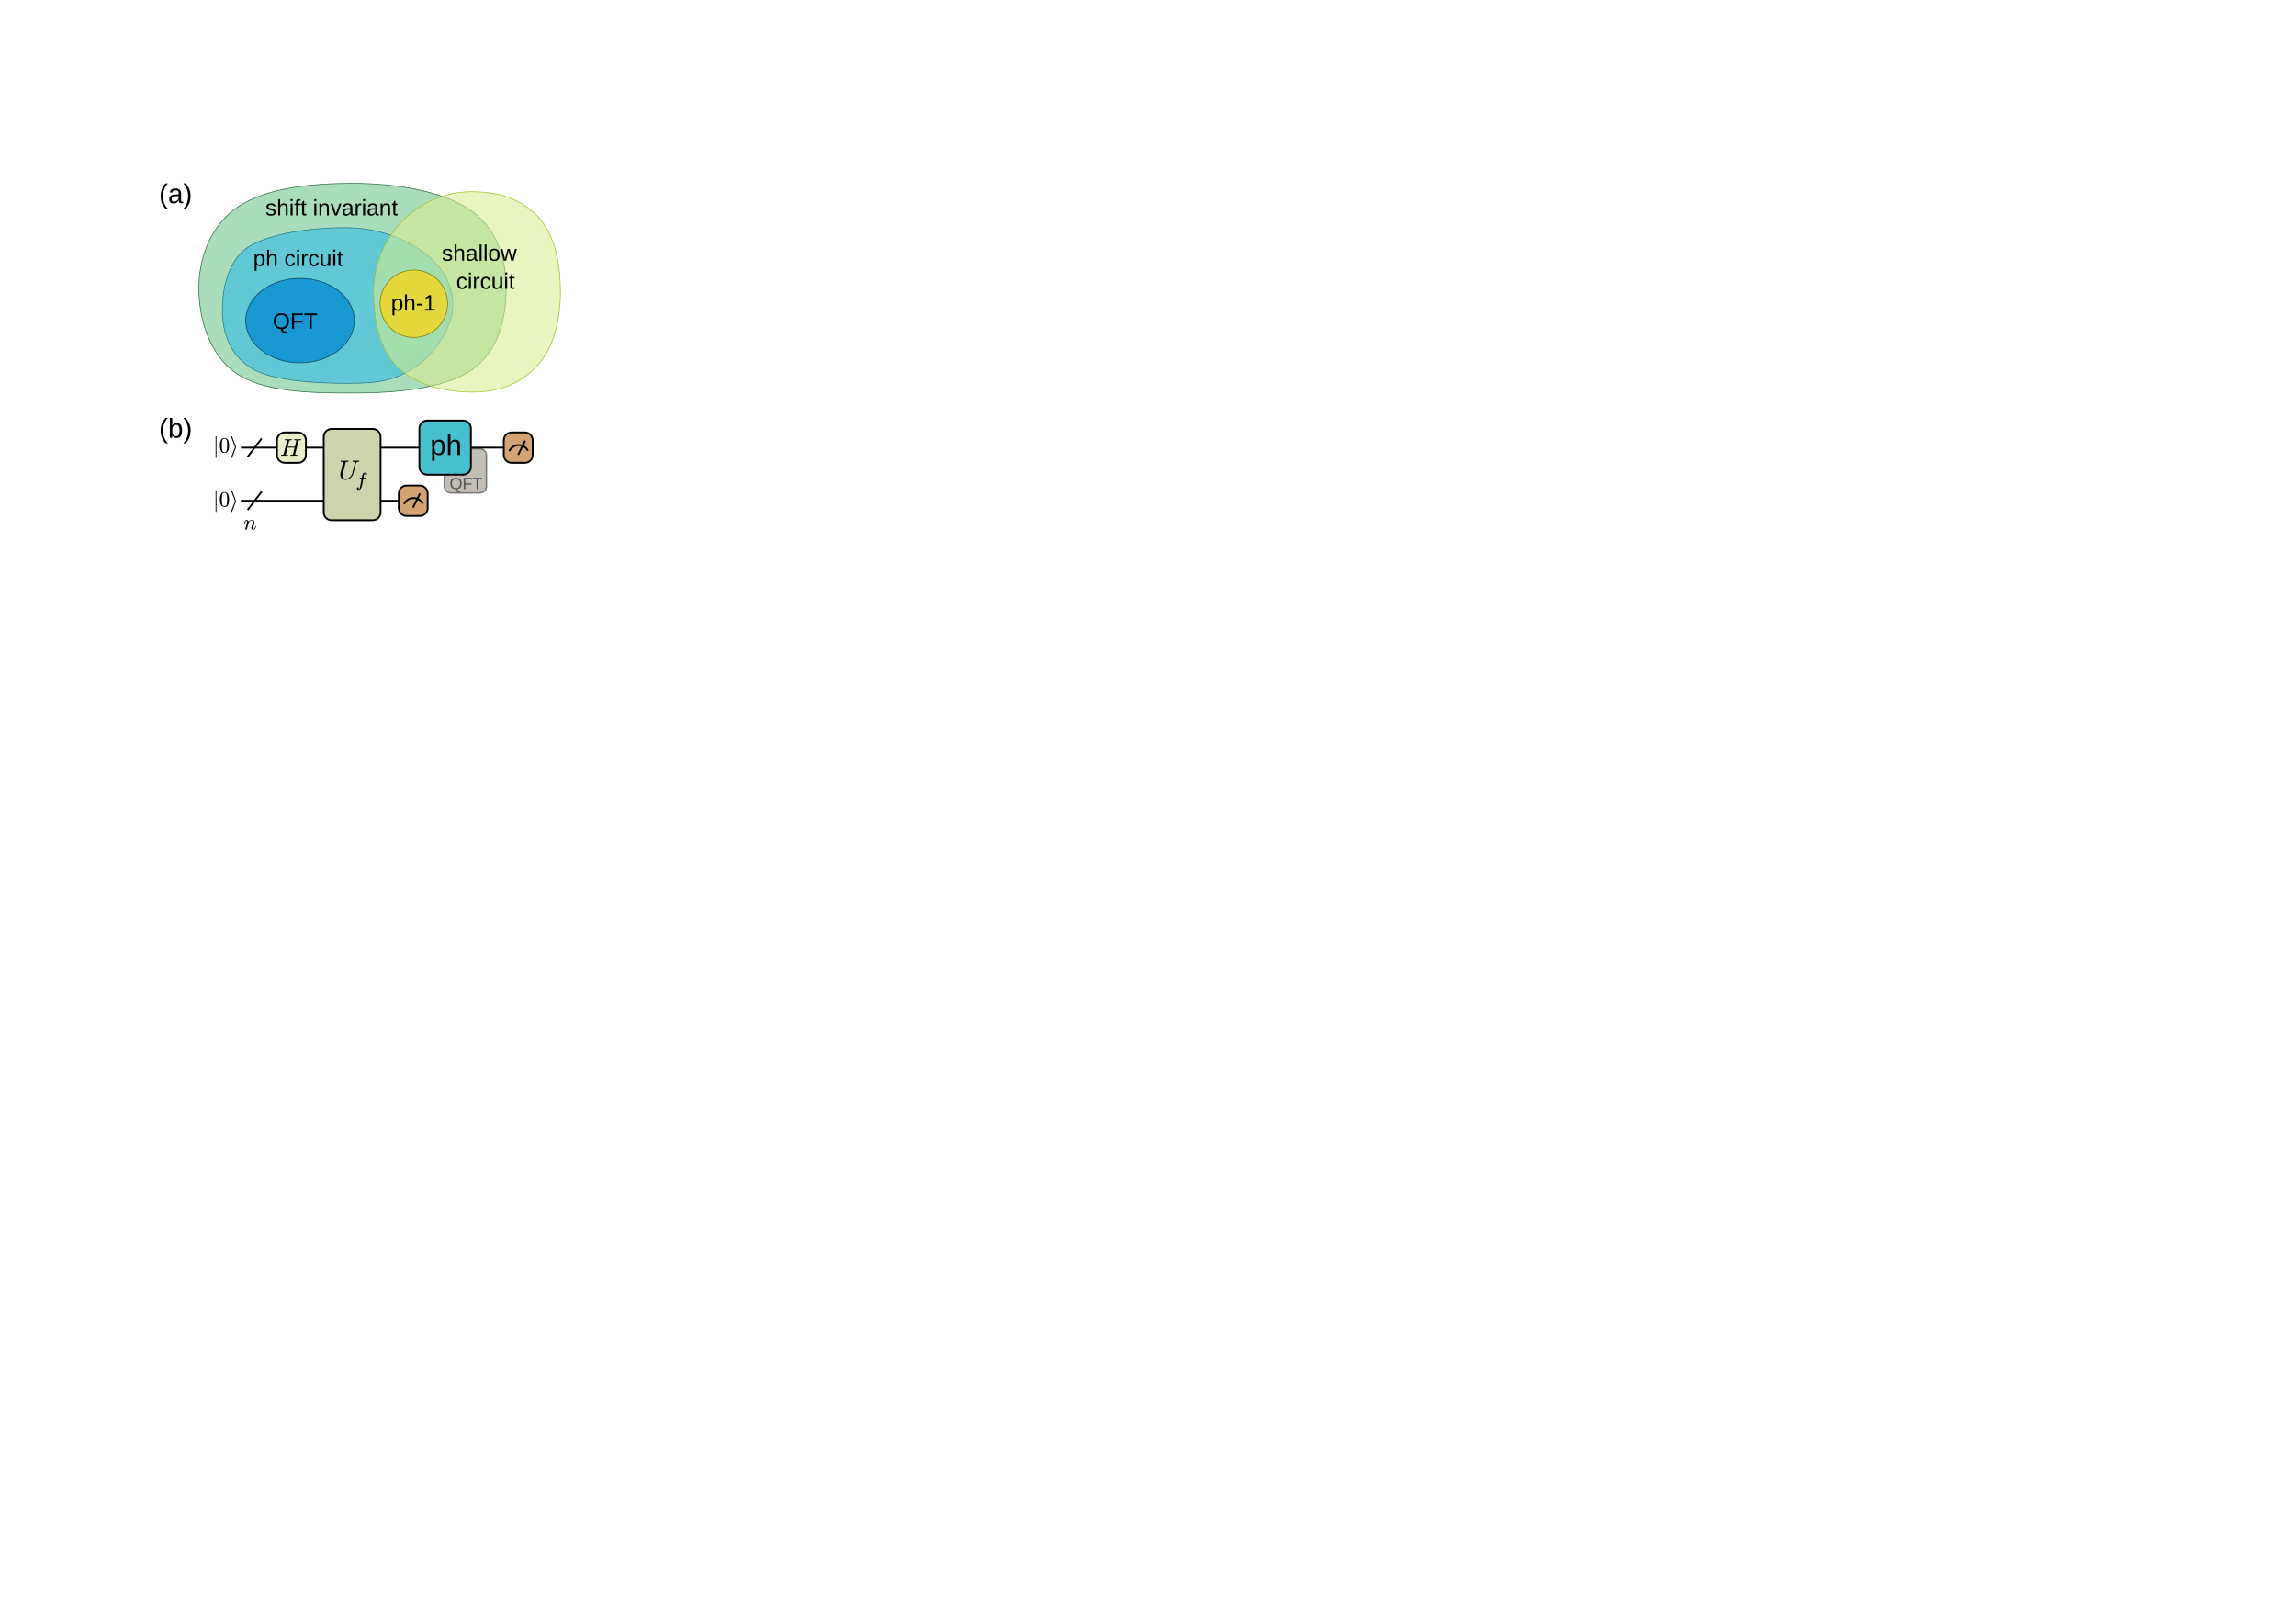
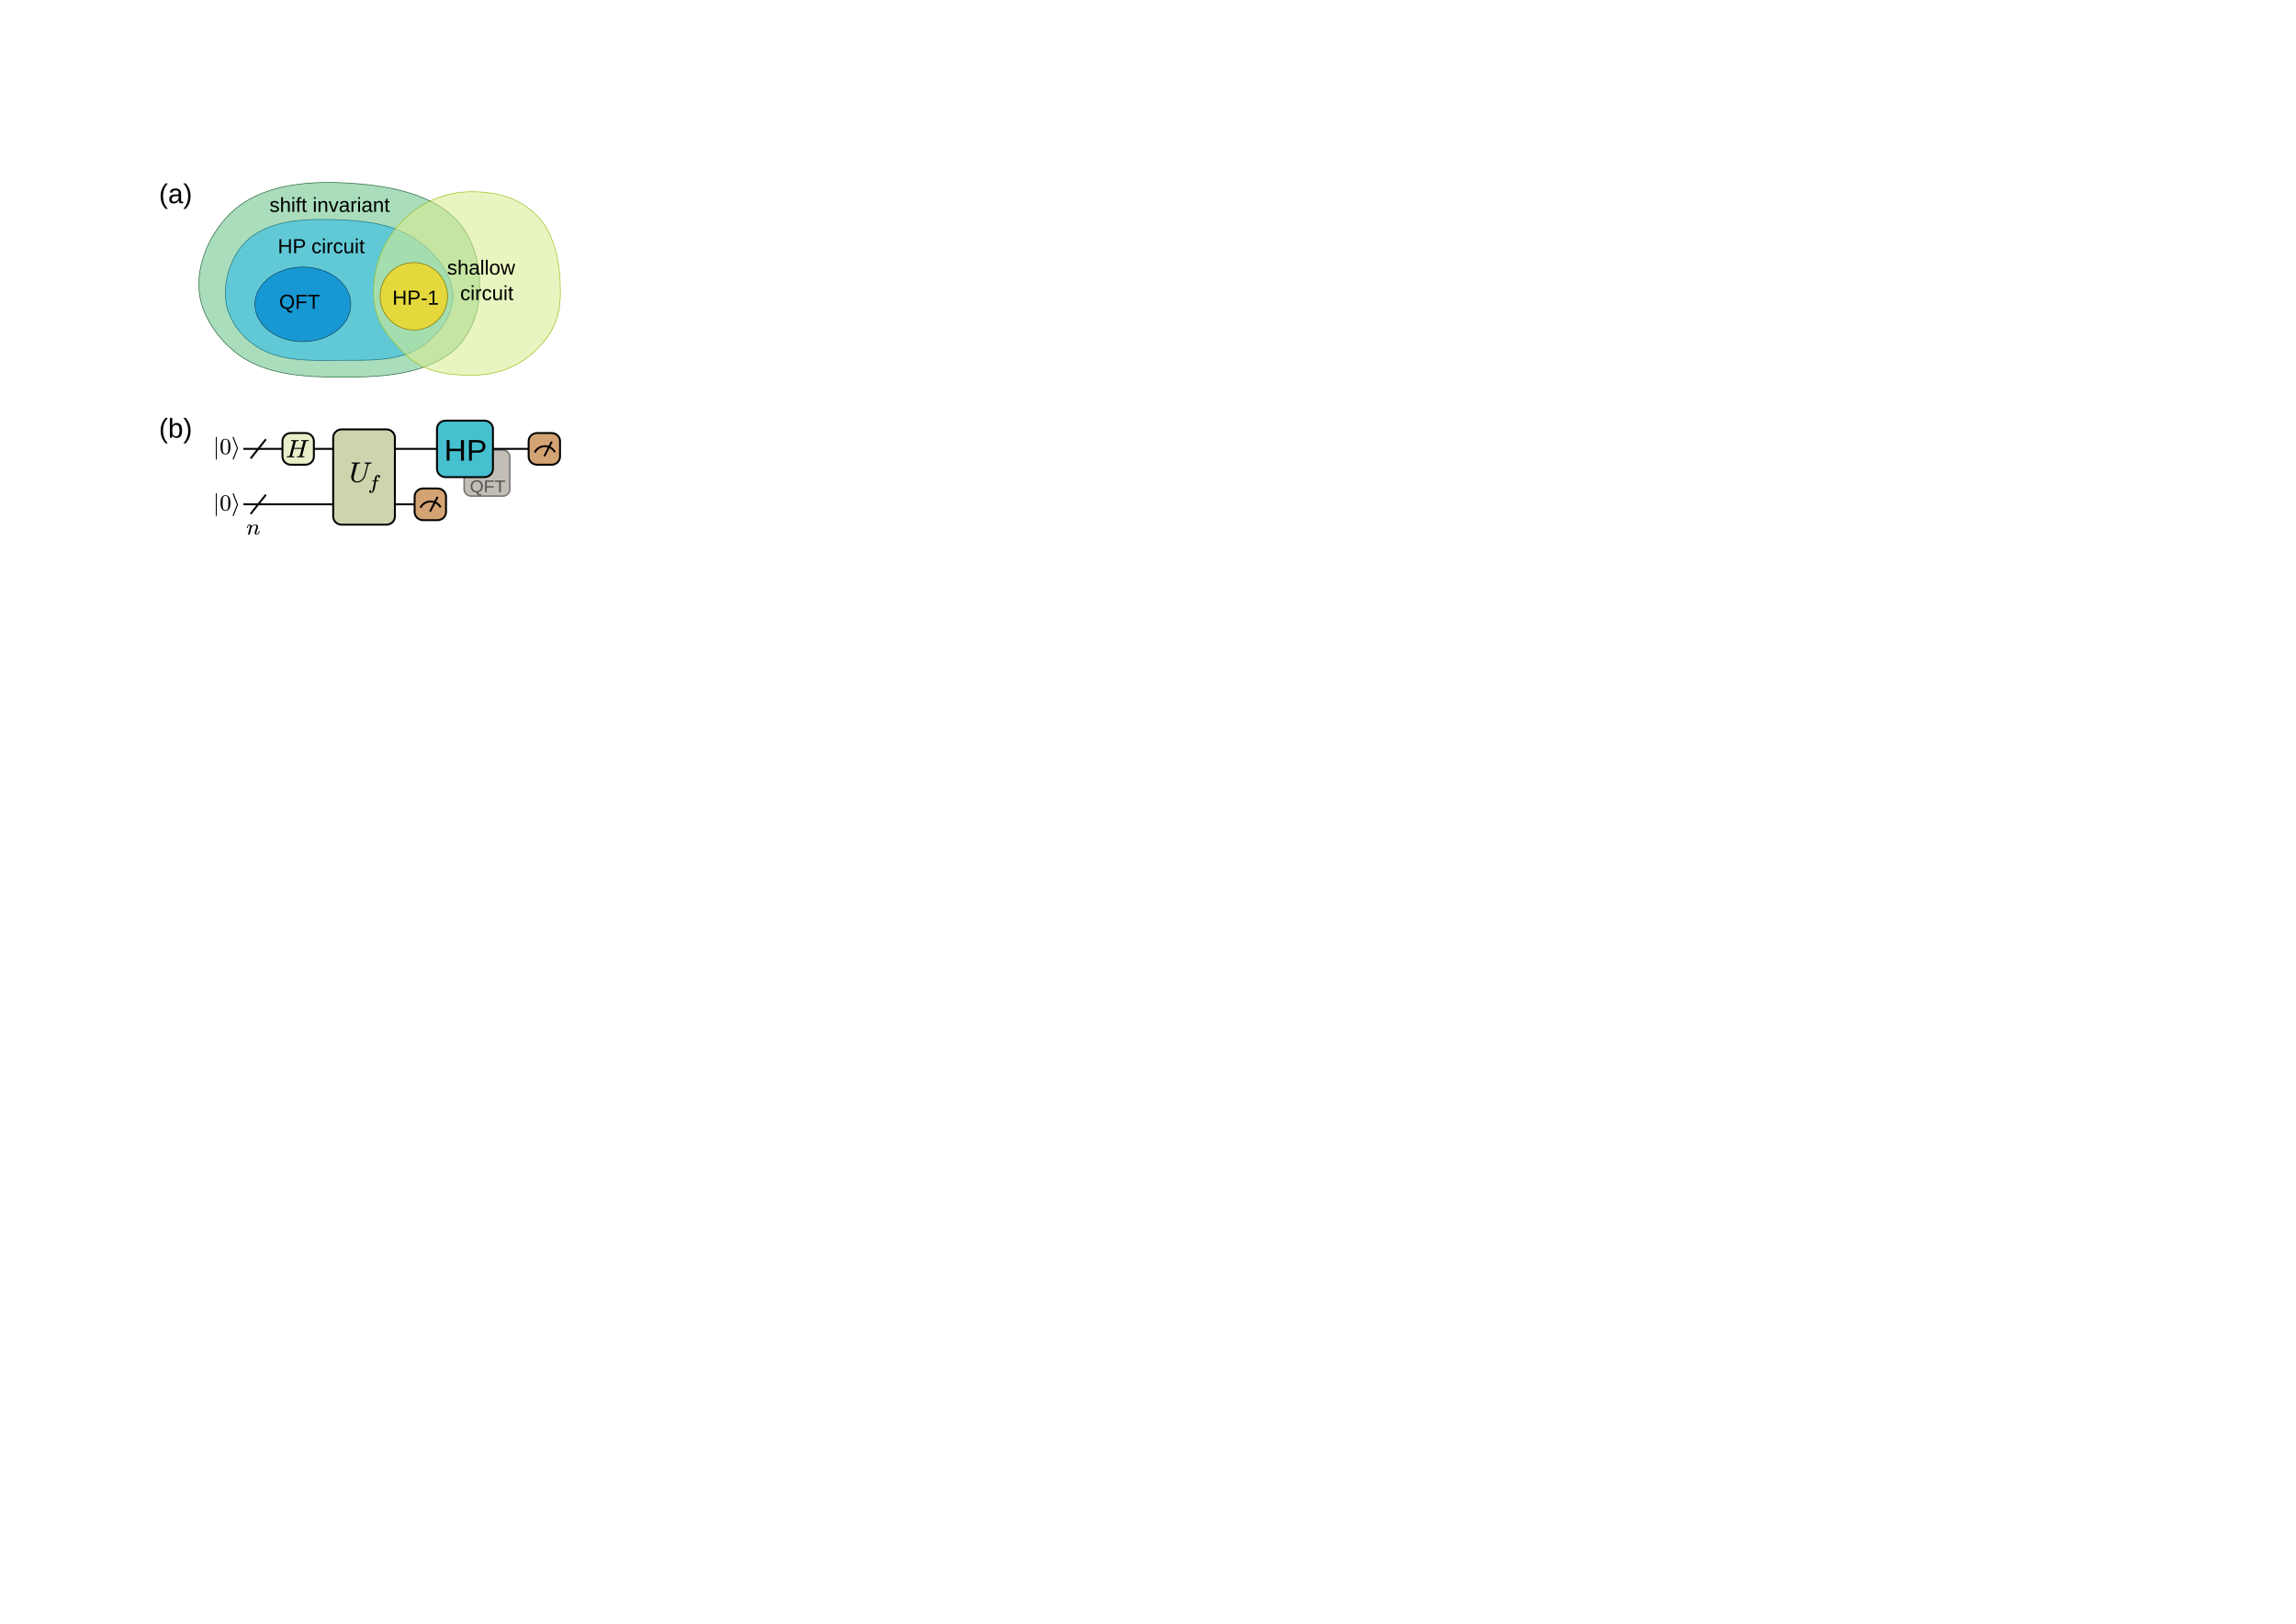
<svg xmlns="http://www.w3.org/2000/svg" width="297mm" height="210mm" viewBox="0 0 297 210" version="1.1" id="svg1" xml:space="preserve">
  <defs id="defs1">
    <rect x="44.901" y="72.125" width="240.77" height="224.86" id="rect1" />
  </defs>
  <g id="layer5" />
  <g id="layer4" style="display:inline">
    <text xml:space="preserve" style="font-style:normal;font-variant:normal;font-weight:normal;font-stretch:normal;font-size:3.528px;font-family:Arial;-inkscape-font-specification:Arial;writing-mode:lr-tb;direction:ltr;fill:#000000;fill-opacity:1;stroke:none;stroke-width:0.1;stroke-dasharray:none;stroke-opacity:0.98" x="20.564" y="56.609" id="text43">
      <tspan id="tspan43" style="fill:#000000;fill-opacity:1;stroke:none;stroke-width:0.1" x="20.564" y="56.609">(b)</tspan>
    </text>
-     <rect style="fill:#b6b1a7;fill-opacity:0.833;stroke:#797979;stroke-width:0.192;stroke-opacity:1" id="rect31" width="5.436" height="5.708" x="57.482" y="58.039" rx="0.833" ry="0.833" />
-     <path style="fill:none;stroke:#000000;stroke-width:0.233;stroke-opacity:1" d="m 31.166,57.896 36.268,2e-6" id="path5" />
-     <path style="fill:none;stroke:#000000;stroke-width:0.233;stroke-opacity:1" d="M 31.166,64.766 H 54.77" id="path6" />
-     <rect style="fill:#ccd5ae;fill-opacity:1;stroke:#000000;stroke-width:0.233;stroke-opacity:1" id="rect6" width="7.354" height="11.807" x="41.875" y="55.481" ry="1.012" rx="1.012" />
-     <path style="fill:none;stroke:#000000;stroke-width:0.233;stroke-opacity:1" d="m 33.855,56.705 -1.819,2.381" id="path8" />
-     <path style="fill:none;stroke:#000000;stroke-width:0.233;stroke-opacity:1" d="m 33.855,63.576 -1.819,2.381" id="path9" />
-     <rect style="fill:#e9edc9;fill-opacity:1;stroke:#000000;stroke-width:0.233;stroke-opacity:1" id="rect43" width="3.742" height="3.929" x="35.832" y="55.931" rx="1.012" ry="1.012" />
-     <rect style="fill:#d4a373;fill-opacity:1;stroke:#000000;stroke-width:0.233;stroke-opacity:1" id="rect51" width="3.742" height="3.929" x="51.58" y="62.802" rx="1.012" ry="1.012" />
-     <text xml:space="preserve" style="font-style:normal;font-variant:normal;font-weight:normal;font-stretch:normal;font-size:2.117px;font-family:Arial;-inkscape-font-specification:Arial;writing-mode:lr-tb;direction:ltr;fill:#545454;fill-opacity:1;stroke:none;stroke-width:0.116;stroke-dasharray:none;stroke-opacity:1" x="58.163" y="63.269" id="text31">
-       <tspan id="tspan31" style="font-size:2.117px;fill:#545454;fill-opacity:1;stroke:none;stroke-width:0.116" x="58.163" y="63.269">QFT</tspan>
+     <rect style="fill:#b6b1a7;fill-opacity:0.833;stroke:#797979;stroke-width:0.204;stroke-opacity:1" id="rect31" width="5.901" height="5.956" x="60.042" y="58.204" rx="0.904" ry="0.869" />
+     <path style="fill:none;stroke:#000000;stroke-width:0.248;stroke-opacity:1" d="m 31.474,58.054 39.371,2e-6" id="path5" />
+     <path style="fill:none;stroke:#000000;stroke-width:0.248;stroke-opacity:1" d="M 31.474,65.224 H 57.097" id="path6" />
+     <rect style="fill:#ccd5ae;fill-opacity:1;stroke:#000000;stroke-width:0.248;stroke-opacity:1" id="rect6" width="7.983" height="12.321" x="43.099" y="55.535" ry="1.056" rx="1.098" />
+     <path style="fill:none;stroke:#000000;stroke-width:0.248;stroke-opacity:1" d="m 34.393,56.812 -1.975,2.485" id="path8" />
+     <path style="fill:none;stroke:#000000;stroke-width:0.248;stroke-opacity:1" d="m 34.393,63.982 -1.975,2.485" id="path9" />
+     <rect style="fill:#e9edc9;fill-opacity:1;stroke:#000000;stroke-width:0.248;stroke-opacity:1" id="rect43" width="4.062" height="4.1" x="36.539" y="56.004" rx="1.098" ry="1.056" />
+     <rect style="fill:#d4a373;fill-opacity:1;stroke:#000000;stroke-width:0.248;stroke-opacity:1" id="rect51" width="4.062" height="4.1" x="53.634" y="63.174" rx="1.098" ry="1.056" />
+     <text xml:space="preserve" style="font-style:normal;font-variant:normal;font-weight:normal;font-stretch:normal;font-size:2.253px;font-family:Arial;-inkscape-font-specification:Arial;writing-mode:lr-tb;direction:ltr;fill:#545454;fill-opacity:1;stroke:none;stroke-width:0.124;stroke-dasharray:none;stroke-opacity:1" x="59.592" y="64.931" id="text31" transform="scale(1.019943,0.9804467)">
+       <tspan id="tspan31" style="font-size:2.253px;fill:#545454;fill-opacity:1;stroke:none;stroke-width:0.124" x="59.592" y="64.931">QFT</tspan>
    </text>
-     <rect style="fill:#46bfcf;fill-opacity:1;stroke:#000000;stroke-width:0.235;stroke-opacity:1" id="rect114" width="6.668" height="7.002" x="54.246" y="54.395" rx="1.022" ry="1.022" />
-     <rect style="fill:#d4a373;fill-opacity:1;stroke:#000000;stroke-width:0.233;stroke-opacity:1" id="rect115" width="3.742" height="3.929" x="65.165" y="55.931" rx="1.012" ry="1.012" />
-     <g id="g134" transform="translate(7.607174,-28.44091)">
+     <rect style="fill:#46bfcf;fill-opacity:1;stroke:#000000;stroke-width:0.25;stroke-opacity:1" id="rect114" width="7.239" height="7.306" x="56.528" y="54.401" rx="1.109" ry="1.066" />
+     <rect style="fill:#d4a373;fill-opacity:1;stroke:#000000;stroke-width:0.248;stroke-opacity:1" id="rect115" width="4.062" height="4.1" x="68.382" y="56.004" rx="1.098" ry="1.056" />
+     <g id="g134" transform="matrix(1.085548,0,0,1.043511,5.899627,-32.03888)">
      <path style="fill:none;fill-opacity:1;stroke:#000000;stroke-width:0.233;stroke-dasharray:none;stroke-dashoffset:0;stroke-opacity:1" id="path124" d="m 58.28,86.785 a 1.333,1.333 0 0 1 1.19,-0.783 1.333,1.333 0 0 1 1.218,0.739" />
      <path style="fill:none;fill-opacity:1;stroke:#000000;stroke-width:0.233;stroke-dasharray:none;stroke-dashoffset:0;stroke-opacity:1" d="m 60.324,85.429 -0.9,1.824" id="path126" />
    </g>
-     <g id="g135" transform="translate(-6.004446,-21.59099)">
+     <g id="g135" transform="matrix(1.085548,0,0,1.043511,-8.876443,-24.89092)">
      <path style="fill:none;fill-opacity:1;stroke:#000000;stroke-width:0.233;stroke-dasharray:none;stroke-dashoffset:0;stroke-opacity:1" id="path134" d="m 58.28,86.785 a 1.333,1.333 0 0 1 1.19,-0.783 1.333,1.333 0 0 1 1.218,0.739" />
      <path style="fill:none;fill-opacity:1;stroke:#000000;stroke-width:0.233;stroke-dasharray:none;stroke-dashoffset:0;stroke-opacity:1" d="m 60.324,85.429 -0.9,1.824" id="path135" />
    </g>
-     <text xml:space="preserve" style="font-style:normal;font-variant:normal;font-weight:normal;font-stretch:normal;font-size:3.685px;font-family:Arial;-inkscape-font-specification:Arial;writing-mode:lr-tb;direction:ltr;fill:#000000;fill-opacity:1;stroke:none;stroke-width:0.116;stroke-dasharray:none;stroke-opacity:1" x="55.642" y="58.845" id="text135">
-       <tspan id="tspan135" style="font-size:3.685px;fill:#000000;fill-opacity:1;stroke:none;stroke-width:0.116" x="55.642" y="58.845">ph</tspan>
+     <text xml:space="preserve" style="font-style:normal;font-variant:normal;font-weight:normal;font-stretch:normal;font-size:3.922px;font-family:Arial;-inkscape-font-specification:Arial;writing-mode:lr-tb;direction:ltr;fill:#000000;fill-opacity:1;stroke:none;stroke-width:0.124;stroke-dasharray:none;stroke-opacity:1" x="56.325" y="60.762" id="text135" transform="scale(1.019943,0.9804468)">
+       <tspan id="tspan135" style="font-size:3.922px;fill:#000000;fill-opacity:1;stroke:none;stroke-width:0.124" x="56.325" y="60.762">HP</tspan>
    </text>
-     <g transform="translate(45.62812,61.47143)" id="g141">
+     <g transform="matrix(1.085548,0,0,1.043511,47.17319,61.78565)" id="g141">
      <g transform="matrix(0.352778,0,0,0.352778,-1.84468,-1.8923)" id="g140">
        <g class="typst-text" transform="matrix(1,0,0,-1,0,6.83)" id="g137">
          <g id="g136">
            <path d="m 0,0 m 6.42,6.8 c -0.19,0 -0.83,0.03 -1.02,0.03 -0.15,0 -0.22,-0.08 -0.22,-0.24 0,-0.09 0.07,-0.14 0.21,-0.15 0.43,0 0.64,-0.13 0.64,-0.39 0,-0.06 -0.01,-0.13 -0.03,-0.2 l -0.89,-3.53 C 4.96,1.75 4.67,1.26 4.24,0.84 3.77,0.39 3.25,0.17 2.69,0.17 c -0.74,0 -1.17,0.5 -1.17,1.24 l 0.01,0.09 c 0,0.19 0.03,0.41 0.1,0.67 l 0.96,3.85 c 0.05,0.21 0.14,0.34 0.27,0.39 0.06,0.02 0.23,0.03 0.52,0.03 0.26,0 0.37,0 0.37,0.24 0,0.1 -0.06,0.15 -0.17,0.15 l -1.27,-0.03 -1.27,0.03 c -0.16,0 -0.23,-0.09 -0.23,-0.24 0,-0.07 0.03,-0.12 0.08,-0.13 0.1,-0.01 0.18,-0.02 0.23,-0.02 0.31,-0.01 0.49,-0.03 0.54,-0.04 0.05,-0.01 0.07,-0.04 0.07,-0.09 0,-0.02 -0.01,-0.09 -0.04,-0.2 L 0.74,2.3 c -0.05,-0.19 -0.07,-0.38 -0.07,-0.58 0,-1.15 0.83,-1.94 1.98,-1.94 0.65,0 1.25,0.25 1.8,0.76 C 4.98,1.02 5.32,1.58 5.48,2.23 L 6.36,5.74 C 6.49,6.25 6.77,6.43 7.39,6.44 c 0.14,0.01 0.21,0.09 0.21,0.24 v 0.04 c -0.03,0.07 -0.08,0.11 -0.17,0.11 -0.19,0 -0.82,-0.03 -1.01,-0.03 z" id="path136" />
          </g>
        </g>
        <g class="typst-text" transform="matrix(1,0,0,-1,6.23,9.3)" id="g139">
          <g id="g138">
            <path d="m 0,0 m 4.228,4.41 c 0,0.336 -0.35,0.518 -0.714,0.518 -0.168,0 -0.329,-0.049 -0.483,-0.14 -0.259,-0.154 -0.441,-0.434 -0.532,-0.833 -0.035,-0.168 -0.098,-0.476 -0.175,-0.924 H 1.799 c -0.161,0 -0.252,-0.014 -0.252,-0.175 0,-0.084 0.077,-0.126 0.238,-0.126 H 2.261 L 1.666,-0.518 C 1.582,-0.959 1.428,-1.176 1.211,-1.176 h -0.049 c -0.077,0.007 -0.14,0.028 -0.189,0.049 0.133,0.063 0.259,0.224 0.259,0.385 0,0.168 -0.133,0.287 -0.301,0.287 -0.238,0 -0.42,-0.217 -0.42,-0.455 0,-0.336 0.343,-0.518 0.7,-0.518 0.133,0 0.273,0.042 0.406,0.133 0.182,0.119 0.329,0.287 0.441,0.49 0.175,0.315 0.315,0.784 0.427,1.414 L 2.863,2.73 h 0.658 c 0.168,0 0.252,0.021 0.252,0.182 C 3.773,2.989 3.689,3.031 3.528,3.031 H 2.926 C 3.066,3.808 3.15,4.263 3.185,4.403 3.234,4.585 3.339,4.676 3.514,4.676 H 3.563 C 3.647,4.669 3.717,4.648 3.766,4.627 3.633,4.564 3.507,4.403 3.507,4.242 3.507,4.074 3.64,3.955 3.808,3.955 4.046,3.955 4.228,4.172 4.228,4.41 Z" id="path137" />
          </g>
        </g>
      </g>
    </g>
-     <g transform="matrix(0.8850577,0,0,0.8850577,37.59411,57.87528)" id="g148">
+     <g transform="matrix(0.9607729,0,0,0.9235677,38.45189,58.03303)" id="g148">
      <g transform="matrix(0.352778,0,0,0.352778,-1.55399,-1.20474)" id="g147">
        <g class="typst-text" transform="matrix(1,0,0,-1,0,6.83)" id="g143">
          <g id="g142">
            <path d="m 0,0 m 8.81,6.68 c 0,0.1 -0.06,0.15 -0.18,0.15 l -1.27,-0.03 -1.27,0.03 c -0.16,0 -0.23,-0.09 -0.23,-0.24 0,-0.07 0.03,-0.12 0.08,-0.13 0.1,-0.01 0.18,-0.02 0.23,-0.02 0.31,-0.01 0.48,-0.03 0.53,-0.04 0.05,-0.01 0.08,-0.04 0.08,-0.09 -0.01,-0.03 -0.02,-0.09 -0.04,-0.18 L 6.15,3.75 h -2.94 l 0.58,2.27 c 0.05,0.21 0.14,0.34 0.27,0.39 0.07,0.02 0.24,0.03 0.52,0.03 0.27,0 0.38,0 0.38,0.24 0,0.1 -0.06,0.15 -0.18,0.15 L 3.51,6.8 l -1.28,0.03 c -0.16,0 -0.23,-0.09 -0.23,-0.24 0,-0.07 0.03,-0.12 0.09,-0.13 0.1,-0.01 0.18,-0.02 0.23,-0.02 0.31,-0.01 0.49,-0.03 0.54,-0.04 0.05,-0.01 0.07,-0.04 0.07,-0.09 0,-0.02 -0.01,-0.08 -0.04,-0.18 l -1.33,-5.31 c -0.05,-0.22 -0.15,-0.35 -0.3,-0.4 -0.07,-0.02 -0.25,-0.03 -0.56,-0.03 -0.22,0 -0.31,-0.02 -0.31,-0.24 0,-0.1 0.06,-0.15 0.18,-0.15 l 1.26,0.03 0.63,-0.01 c 0.11,0 0.53,-0.02 0.64,-0.02 0.16,0 0.24,0.08 0.24,0.24 0,0.1 -0.11,0.15 -0.32,0.15 -0.4,0 -0.6,0.04 -0.6,0.13 0,0 0.01,0.03 0.03,0.16 L 3.12,3.36 H 6.05 L 5.38,0.68 c -0.03,-0.15 -0.15,-0.25 -0.35,-0.28 -0.05,-0.01 -0.22,-0.01 -0.51,-0.01 -0.19,0 -0.28,-0.08 -0.28,-0.24 0,-0.1 0.06,-0.15 0.18,-0.15 l 1.26,0.03 0.63,-0.01 c 0.11,0 0.52,-0.02 0.65,-0.02 0.16,0 0.24,0.08 0.24,0.24 0,0.1 -0.11,0.15 -0.32,0.15 -0.41,0 -0.61,0.04 -0.61,0.13 0,0 0.01,0.03 0.03,0.16 L 7.64,6.02 c 0.05,0.21 0.14,0.34 0.27,0.39 0.06,0.02 0.23,0.03 0.52,0.03 0.26,0 0.38,0 0.38,0.24 z" id="path141" />
          </g>
        </g>
      </g>
    </g>
    <text xml:space="preserve" style="font-size:3.175px;font-family:Arial;-inkscape-font-specification:Arial;writing-mode:lr-tb;direction:ltr;fill:#fefae0;fill-opacity:0.75;stroke:#000000;stroke-width:0.1;stroke-dasharray:none;stroke-dashoffset:0;stroke-opacity:1" x="94.655" y="91.083" id="text155">
      <tspan id="tspan155" style="stroke-width:0.1" x="94.655" y="91.083" />
    </text>
    <text xml:space="preserve" style="font-style:normal;font-variant:normal;font-weight:normal;font-stretch:normal;font-size:3.175px;font-family:Arial;-inkscape-font-specification:Arial;writing-mode:lr-tb;direction:ltr;fill:#000000;fill-opacity:1;stroke:none;stroke-width:0.1;stroke-dasharray:none;stroke-opacity:1" x="93.744" y="78.916" id="text156">
      <tspan id="tspan156" style="font-size:3.175px;fill:#000000;fill-opacity:1;stroke:none;stroke-width:0.1" x="93.744" y="78.916" />
    </text>
-     <g transform="translate(29.04388,57.82131)" id="g22">
+     <g transform="matrix(1.085548,0,0,1.043511,29.1702,57.97671)" id="g22">
      <g transform="matrix(0.352778,0,0,0.352778,-1.49154,-1.22202)" id="g21">
        <g class="typst-text" transform="matrix(1,0,0,-1,0,5.464)" id="g16">
          <g id="g15">
            <path d="m 0,0 m 1.112,-2 c 0.104,0 0.16,0.064 0.16,0.192 v 7.616 c 0,0.128 -0.056,0.192 -0.16,0.192 -0.104,0 -0.16,-0.064 -0.16,-0.192 v -7.616 C 0.952,-1.936 1.008,-2 1.112,-2 Z" id="path15" />
          </g>
        </g>
        <g class="typst-text" transform="matrix(1,0,0,-1,2.224,5.464)" id="g18">
          <g id="g17">
            <path d="m 0,0 m 1.992,-0.176 c 1.128,0 1.688,0.912 1.688,2.736 0,1.224 -0.256,2.04 -0.76,2.44 -0.28,0.216 -0.592,0.328 -0.92,0.328 -1.128,0 -1.688,-0.92 -1.688,-2.768 0,-1.472 0.392,-2.736 1.68,-2.736 z M 2.888,4.192 c 0.056,-0.28 0.08,-0.792 0.08,-1.536 0,-0.736 -0.032,-1.28 -0.088,-1.632 C 2.776,0.384 2.48,0.064 1.992,0.064 c -0.184,0 -0.368,0.072 -0.536,0.208 -0.216,0.184 -0.344,0.56 -0.4,1.136 -0.024,0.2 -0.032,0.616 -0.032,1.248 0,0.696 0.024,1.184 0.064,1.448 0.072,0.44 0.216,0.72 0.44,0.84 0.176,0.096 0.328,0.144 0.464,0.144 0.52,0 0.808,-0.424 0.896,-0.896 z" id="path16" />
          </g>
        </g>
        <g class="typst-text" transform="matrix(1,0,0,-1,6.224,5.464)" id="g20">
          <g id="g19">
            <path d="m 0,0 m 2.224,1.936 c 0.008,0.016 0.008,0.04 0.008,0.064 0,0.024 0,0.048 -0.008,0.064 L 0.784,5.88 c -0.032,0.08 -0.088,0.12 -0.176,0.12 -0.12,0 -0.184,-0.064 -0.184,-0.192 0,-0.024 0,-0.048 0.008,-0.064 L 1.848,2 0.432,-1.736 c -0.008,-0.016 -0.008,-0.04 -0.008,-0.072 0,-0.128 0.064,-0.192 0.184,-0.192 0.088,0 0.144,0.04 0.176,0.12 z" id="path18" />
          </g>
        </g>
      </g>
    </g>
-     <g transform="translate(29.04388,64.80907)" id="g30">
+     <g transform="matrix(1.085548,0,0,1.043511,29.1702,65.26852)" id="g30">
      <g transform="matrix(0.352778,0,0,0.352778,-1.49154,-1.22202)" id="g29">
        <g class="typst-text" transform="matrix(1,0,0,-1,0,5.464)" id="g24">
          <g id="g23">
            <path d="m 0,0 m 1.112,-2 c 0.104,0 0.16,0.064 0.16,0.192 v 7.616 c 0,0.128 -0.056,0.192 -0.16,0.192 -0.104,0 -0.16,-0.064 -0.16,-0.192 v -7.616 C 0.952,-1.936 1.008,-2 1.112,-2 Z" id="path23" />
          </g>
        </g>
        <g class="typst-text" transform="matrix(1,0,0,-1,2.224,5.464)" id="g26">
          <g id="g25">
            <path d="m 0,0 m 1.992,-0.176 c 1.128,0 1.688,0.912 1.688,2.736 0,1.224 -0.256,2.04 -0.76,2.44 -0.28,0.216 -0.592,0.328 -0.92,0.328 -1.128,0 -1.688,-0.92 -1.688,-2.768 0,-1.472 0.392,-2.736 1.68,-2.736 z M 2.888,4.192 c 0.056,-0.28 0.08,-0.792 0.08,-1.536 0,-0.736 -0.032,-1.28 -0.088,-1.632 C 2.776,0.384 2.48,0.064 1.992,0.064 c -0.184,0 -0.368,0.072 -0.536,0.208 -0.216,0.184 -0.344,0.56 -0.4,1.136 -0.024,0.2 -0.032,0.616 -0.032,1.248 0,0.696 0.024,1.184 0.064,1.448 0.072,0.44 0.216,0.72 0.44,0.84 0.176,0.096 0.328,0.144 0.464,0.144 0.52,0 0.808,-0.424 0.896,-0.896 z" id="path24" />
          </g>
        </g>
        <g class="typst-text" transform="matrix(1,0,0,-1,6.224,5.464)" id="g28">
          <g id="g27">
            <path d="m 0,0 m 2.224,1.936 c 0.008,0.016 0.008,0.04 0.008,0.064 0,0.024 0,0.048 -0.008,0.064 L 0.784,5.88 c -0.032,0.08 -0.088,0.12 -0.176,0.12 -0.12,0 -0.184,-0.064 -0.184,-0.192 0,-0.024 0,-0.048 0.008,-0.064 L 1.848,2 0.432,-1.736 c -0.008,-0.016 -0.008,-0.04 -0.008,-0.072 0,-0.128 0.064,-0.192 0.184,-0.192 0.088,0 0.144,0.04 0.176,0.12 z" id="path26" />
          </g>
        </g>
      </g>
    </g>
    <text xml:space="preserve" transform="scale(0.2645833)" id="text1" style="fill:#d3bddf;text-orientation:auto;stroke-width:0.227;font-size:8px;text-align:center;stroke:#9a244f;writing-mode:lr-tb;direction:ltr;white-space:pre;shape-inside:url(#rect1)" />
  </g>
  <g id="layer3" />
  <g id="layer2" style="display:inline" />
  <g id="layer1">
-     <path id="path1" style="fill:#76c893;fill-opacity:0.62;stroke:#2a6940;stroke-width:0.086;stroke-opacity:1" d="m 65.468,37.272 c 0,3.744 -0.896,8.142 -4.492,10.596 -3.596,2.454 -9.892,2.963 -15.379,2.963 -5.487,0 -11.44,-0.099 -15.036,-2.553 -3.596,-2.454 -4.835,-7.263 -4.835,-11.007 10e-7,-3.744 1.41,-8.03 5.006,-10.484 3.596,-2.454 9.378,-3.075 14.865,-3.075 5.487,0 11.569,0.958 15.165,3.411 3.596,2.454 4.706,6.404 4.706,10.148 z" />
-     <path id="path2" style="fill:#34bce5;fill-opacity:0.62;stroke:#227782;stroke-width:0.087;stroke-opacity:1" d="m 58.587,39.421 c 0,2.675 -2.151,6.287 -4.871,8.04 -2.72,1.753 -4.569,2.116 -8.72,2.116 -4.151,0 -9.896,-0.284 -12.617,-2.037 -2.72,-1.753 -3.615,-4.718 -3.615,-7.393 0,-2.675 0.653,-6.455 3.373,-8.208 2.72,-1.753 8.175,-2.499 12.326,-2.499 4.151,-1e-6 7.128,1.113 9.848,2.866 2.72,1.753 4.276,4.438 4.276,7.113 z" />
-     <path id="path4" style="fill:#d9ed92;fill-opacity:0.573;stroke:#9ac01f;stroke-width:0.083;stroke-opacity:1" d="m 72.491,37.755 c 0,3.578 -0.848,7.343 -3.137,9.687 -2.289,2.345 -4.884,3.269 -8.377,3.269 -3.493,0 -7.378,-1.004 -9.667,-3.348 -2.289,-2.345 -2.983,-6.03 -2.983,-9.608 0,-3.578 1.416,-6.817 3.705,-9.161 2.289,-2.345 5.451,-3.795 8.944,-3.795 3.493,0 6.258,0.819 8.547,3.164 2.289,2.345 2.967,6.215 2.967,9.792 z" />
-     <text xml:space="preserve" style="font-style:normal;font-variant:normal;font-weight:normal;font-stretch:normal;font-size:2.908px;font-family:Arial;-inkscape-font-specification:Arial;writing-mode:lr-tb;direction:ltr;fill:#000000;fill-opacity:1;stroke:none;stroke-width:0.092;stroke-dasharray:none;stroke-opacity:1" x="34.332" y="27.865" id="text2">
-       <tspan id="tspan2" style="font-size:2.908px;fill:#000000;fill-opacity:1;stroke:none;stroke-width:0.092" x="34.332" y="27.865">shift invariant</tspan>
+     <path id="path1" style="fill:#76c893;fill-opacity:0.62;stroke:#2a6940;stroke-width:0.086;stroke-opacity:1" d="m 61.962,38.661 c -0.276,2.602 -1.55,5.373 -3.632,6.958 -3.992,3.039 -9.7,3.19 -14.717,3.162 -4.348,-0.025 -9.2,-0.332 -12.721,-2.883 -2.714,-1.966 -5.008,-5.278 -5.165,-8.626 -0.182,-3.868 1.958,-8.096 5.006,-10.484 3.983,-3.121 9.817,-3.43 14.865,-3.075 4.796,0.337 10.306,1.343 13.577,4.867 2.372,2.556 3.156,6.615 2.788,10.082 z" />
+     <path id="path2" style="fill:#34bce5;fill-opacity:0.62;stroke:#227782;stroke-width:0.087;stroke-opacity:1" d="m 58.587,38.429 c -0.038,2.556 -2.01,5.045 -4.144,6.453 -2.889,1.906 -6.78,1.7 -10.241,1.719 -3.677,0.02 -7.781,0.245 -10.897,-1.706 -2.02,-1.265 -3.768,-3.509 -4.078,-5.871 -0.373,-2.837 0.745,-6.205 2.91,-8.075 3.172,-2.741 8.137,-2.673 12.326,-2.499 3.416,0.142 7.14,0.78 9.848,2.866 2.192,1.688 4.317,4.347 4.276,7.113 z" />
+     <path id="path4" style="fill:#d9ed92;fill-opacity:0.573;stroke:#9ac01f;stroke-width:0.083;stroke-opacity:1" d="m 72.491,37.755 c 0,3.578 -1.197,5.61 -3.137,7.504 -2.145,2.094 -4.884,3.269 -8.377,3.269 -3.493,0 -6.451,-0.541 -8.741,-2.885 -2.289,-2.345 -3.909,-4.31 -3.909,-7.888 0,-3.578 1.416,-6.817 3.705,-9.161 2.289,-2.345 5.451,-3.795 8.944,-3.795 3.493,0 6.258,0.819 8.547,3.164 2.289,2.345 2.967,6.215 2.967,9.792 z" />
+     <text xml:space="preserve" style="font-style:normal;font-variant:normal;font-weight:normal;font-stretch:normal;font-size:2.641px;font-family:Arial;-inkscape-font-specification:Arial;writing-mode:lr-tb;direction:ltr;fill:#000000;fill-opacity:1;stroke:none;stroke-width:0.083;stroke-dasharray:none;stroke-opacity:1" x="34.865" y="27.406" id="text2">
+       <tspan id="tspan2" style="font-size:2.641px;fill:#000000;fill-opacity:1;stroke:none;stroke-width:0.083" x="34.865" y="27.406">shift invariant</tspan>
    </text>
-     <text xml:space="preserve" style="font-style:normal;font-variant:normal;font-weight:normal;font-stretch:normal;font-size:2.908px;font-family:Arial;-inkscape-font-specification:Arial;writing-mode:lr-tb;direction:ltr;fill:#000000;fill-opacity:1;stroke:none;stroke-width:0.092;stroke-dasharray:none;stroke-opacity:1" x="32.738" y="34.404" id="text2-1">
-       <tspan id="tspan2-2" style="font-size:2.908px;fill:#000000;fill-opacity:1;stroke:none;stroke-width:0.092" x="32.738" y="34.404">ph circuit</tspan>
+     <text xml:space="preserve" style="font-style:normal;font-variant:normal;font-weight:normal;font-stretch:normal;font-size:2.641px;font-family:Arial;-inkscape-font-specification:Arial;writing-mode:lr-tb;direction:ltr;fill:#000000;fill-opacity:1;stroke:none;stroke-width:0.083;stroke-dasharray:none;stroke-opacity:1" x="35.93" y="32.749" id="text2-1">
+       <tspan id="tspan2-2" style="font-size:2.641px;fill:#000000;fill-opacity:1;stroke:none;stroke-width:0.083" x="35.93" y="32.749">HP circuit</tspan>
    </text>
-     <text xml:space="preserve" style="font-style:normal;font-variant:normal;font-weight:normal;font-stretch:normal;font-size:2.908px;font-family:Arial;-inkscape-font-specification:Arial;text-align:center;writing-mode:lr-tb;direction:ltr;text-anchor:middle;fill:#000000;fill-opacity:1;stroke:none;stroke-width:0.092;stroke-dasharray:none;stroke-opacity:1" x="64.828" y="33.726" id="text2-1-3">
-       <tspan id="tspan2-2-85" style="font-size:2.908px;fill:#000000;fill-opacity:1;stroke:none;stroke-width:0.092" x="64.828" y="33.726">shallow</tspan>
-       <tspan style="font-size:2.908px;fill:#000000;fill-opacity:1;stroke:none;stroke-width:0.092" x="64.828" y="37.361" id="tspan6">circuit</tspan>
+     <text xml:space="preserve" style="font-style:normal;font-variant:normal;font-weight:normal;font-stretch:normal;font-size:2.641px;font-family:Arial;-inkscape-font-specification:Arial;text-align:center;writing-mode:lr-tb;direction:ltr;text-anchor:middle;fill:#000000;fill-opacity:1;stroke:none;stroke-width:0.083;stroke-dasharray:none;stroke-opacity:1" x="64.808" y="35.507" id="text2-1-3">
+       <tspan id="tspan2-2-85" style="font-size:2.641px;fill:#000000;fill-opacity:1;stroke:none;stroke-width:0.083" x="64.808" y="35.507">shallow</tspan>
+       <tspan style="font-size:2.641px;fill:#000000;fill-opacity:1;stroke:none;stroke-width:0.083" x="64.808" y="38.808" id="tspan6">circuit</tspan>
    </text>
-     <ellipse style="fill:#1496d3;fill-opacity:0.955;stroke:#12435c;stroke-width:0.092;stroke-dasharray:none;stroke-opacity:1" id="path3" cx="38.81" cy="41.46" rx="7.022" ry="5.462" />
-     <text xml:space="preserve" style="font-style:normal;font-variant:normal;font-weight:normal;font-stretch:normal;font-size:2.908px;font-family:Arial;-inkscape-font-specification:Arial;writing-mode:lr-tb;direction:ltr;fill:#000000;fill-opacity:1;stroke:none;stroke-width:0.092;stroke-dasharray:none;stroke-opacity:1" x="35.266" y="42.543" id="text2-1-8">
-       <tspan id="tspan2-2-8" style="font-size:2.908px;fill:#000000;fill-opacity:1;stroke:none;stroke-width:0.092" x="35.266" y="42.543">QFT</tspan>
+     <ellipse style="fill:#1496d3;fill-opacity:0.955;stroke:#12435c;stroke-width:0.081;stroke-dasharray:none;stroke-opacity:1" id="path3" cx="39.174" cy="39.361" rx="6.201" ry="4.823" />
+     <text xml:space="preserve" style="font-style:normal;font-variant:normal;font-weight:normal;font-stretch:normal;font-size:2.641px;font-family:Arial;-inkscape-font-specification:Arial;writing-mode:lr-tb;direction:ltr;fill:#000000;fill-opacity:1;stroke:none;stroke-width:0.083;stroke-dasharray:none;stroke-opacity:1" x="36.109" y="39.941" id="text2-1-8">
+       <tspan id="tspan2-2-8" style="font-size:2.641px;fill:#000000;fill-opacity:1;stroke:none;stroke-width:0.083" x="36.109" y="39.941">QFT</tspan>
    </text>
    <text xml:space="preserve" style="font-style:normal;font-variant:normal;font-weight:normal;font-stretch:normal;font-size:3.528px;font-family:Arial;-inkscape-font-specification:Arial;writing-mode:lr-tb;direction:ltr;fill:#ffd843;fill-opacity:0.412;stroke:#185b7d;stroke-width:0.1;stroke-dasharray:none;stroke-opacity:0.803" x="81.775" y="33.258" id="text7">
      <tspan id="tspan7" style="stroke-width:0.1" x="81.775" y="33.258" />
    </text>
-     <circle style="fill:#ffd60a;fill-opacity:0.698;stroke:#817a0f;stroke-width:0.092;stroke-dasharray:none;stroke-opacity:0.98" id="path7" cx="53.533" cy="39.282" r="4.362" />
+     <circle style="fill:#ffd60a;fill-opacity:0.698;stroke:#817a0f;stroke-width:0.092;stroke-dasharray:none;stroke-opacity:0.98" id="path7" cx="53.533" cy="38.324" r="4.362" />
    <text xml:space="preserve" style="font-style:normal;font-variant:normal;font-weight:normal;font-stretch:normal;font-size:3.528px;font-family:Arial;-inkscape-font-specification:Arial;writing-mode:lr-tb;direction:ltr;fill:#000000;fill-opacity:1;stroke:none;stroke-width:0.1;stroke-dasharray:none;stroke-opacity:0.98" x="20.564" y="26.281" id="text8">
      <tspan id="tspan8" style="fill:#000000;fill-opacity:1;stroke:none;stroke-width:0.1" x="20.564" y="26.281">(a)</tspan>
    </text>
-     <text xml:space="preserve" style="font-style:normal;font-variant:normal;font-weight:normal;font-stretch:normal;font-size:2.908px;font-family:Arial;-inkscape-font-specification:Arial;writing-mode:lr-tb;direction:ltr;fill:#000000;fill-opacity:1;stroke:none;stroke-width:0.092;stroke-dasharray:none;stroke-opacity:1" x="50.565" y="40.17" id="text2-1-9">
-       <tspan id="tspan2-2-84" style="font-size:2.908px;fill:#000000;fill-opacity:1;stroke:none;stroke-width:0.092" x="50.565" y="40.17">ph-1</tspan>
+     <text xml:space="preserve" style="font-style:normal;font-variant:normal;font-weight:normal;font-stretch:normal;font-size:2.641px;font-family:Arial;-inkscape-font-specification:Arial;writing-mode:lr-tb;direction:ltr;fill:#000000;fill-opacity:1;stroke:none;stroke-width:0.083;stroke-dasharray:none;stroke-opacity:1" x="50.755" y="39.408" id="text2-1-9">
+       <tspan id="tspan2-2-84" style="font-size:2.641px;fill:#000000;fill-opacity:1;stroke:none;stroke-width:0.083" x="50.755" y="39.408">HP-1</tspan>
    </text>
-     <g transform="translate(38.58702,46.66142)" id="g31">
+     <g transform="matrix(1.085548,0,0,1.043511,39.52974,46.33124)" id="g31">
      <g transform="matrix(0.352778,0,0,0.352778,-7.073214,19.91517)" id="g14">
        <g class="typst-text" transform="matrix(1,0,0,-1,0,5.464)" id="g13">
          <g id="g12">
            <path d="M 0,0 M 4.296,1.096 C 4.112,0.464 3.848,0.144 3.52,0.144 c -0.104,0 -0.16,0.08 -0.16,0.232 0,0.112 0.048,0.296 0.144,0.544 C 3.824,1.792 3.984,2.368 3.984,2.664 c 0,0.56 -0.376,0.872 -0.936,0.872 C 2.576,3.536 2.168,3.328 1.84,2.904 1.776,3.256 1.496,3.536 1.088,3.536 c -0.448,0 -0.624,-0.416 -0.736,-0.776 C 0.272,2.504 0.232,2.352 0.232,2.296 c 0,-0.072 0.04,-0.112 0.128,-0.112 0.04,0 0.064,0.008 0.088,0.024 0.04,0.072 0.064,0.128 0.072,0.184 0.144,0.608 0.328,0.912 0.544,0.912 0.144,0 0.216,-0.112 0.216,-0.336 0,-0.104 -0.04,-0.32 -0.128,-0.648 L 0.696,0.504 c -0.024,-0.104 -0.072,-0.312 -0.072,-0.352 0,-0.16 0.088,-0.24 0.264,-0.24 0.152,0 0.264,0.08 0.32,0.24 0.016,0.04 0.064,0.24 0.152,0.584 L 1.528,1.448 1.768,2.36 C 1.856,2.544 1.992,2.728 2.16,2.92 2.392,3.176 2.68,3.304 3.024,3.304 3.288,3.304 3.416,3.128 3.416,2.784 3.416,2.48 3.248,1.872 2.904,0.96 c -0.056,-0.144 -0.08,-0.264 -0.08,-0.368 0,-0.392 0.296,-0.68 0.68,-0.68 0.352,0 0.632,0.2 0.832,0.6 0.152,0.32 0.232,0.536 0.232,0.64 0,0.072 -0.04,0.112 -0.128,0.112 -0.024,0 -0.144,-0.072 -0.144,-0.168 z" id="path11" />
          </g>
        </g>
      </g>
    </g>
  </g>
</svg>
